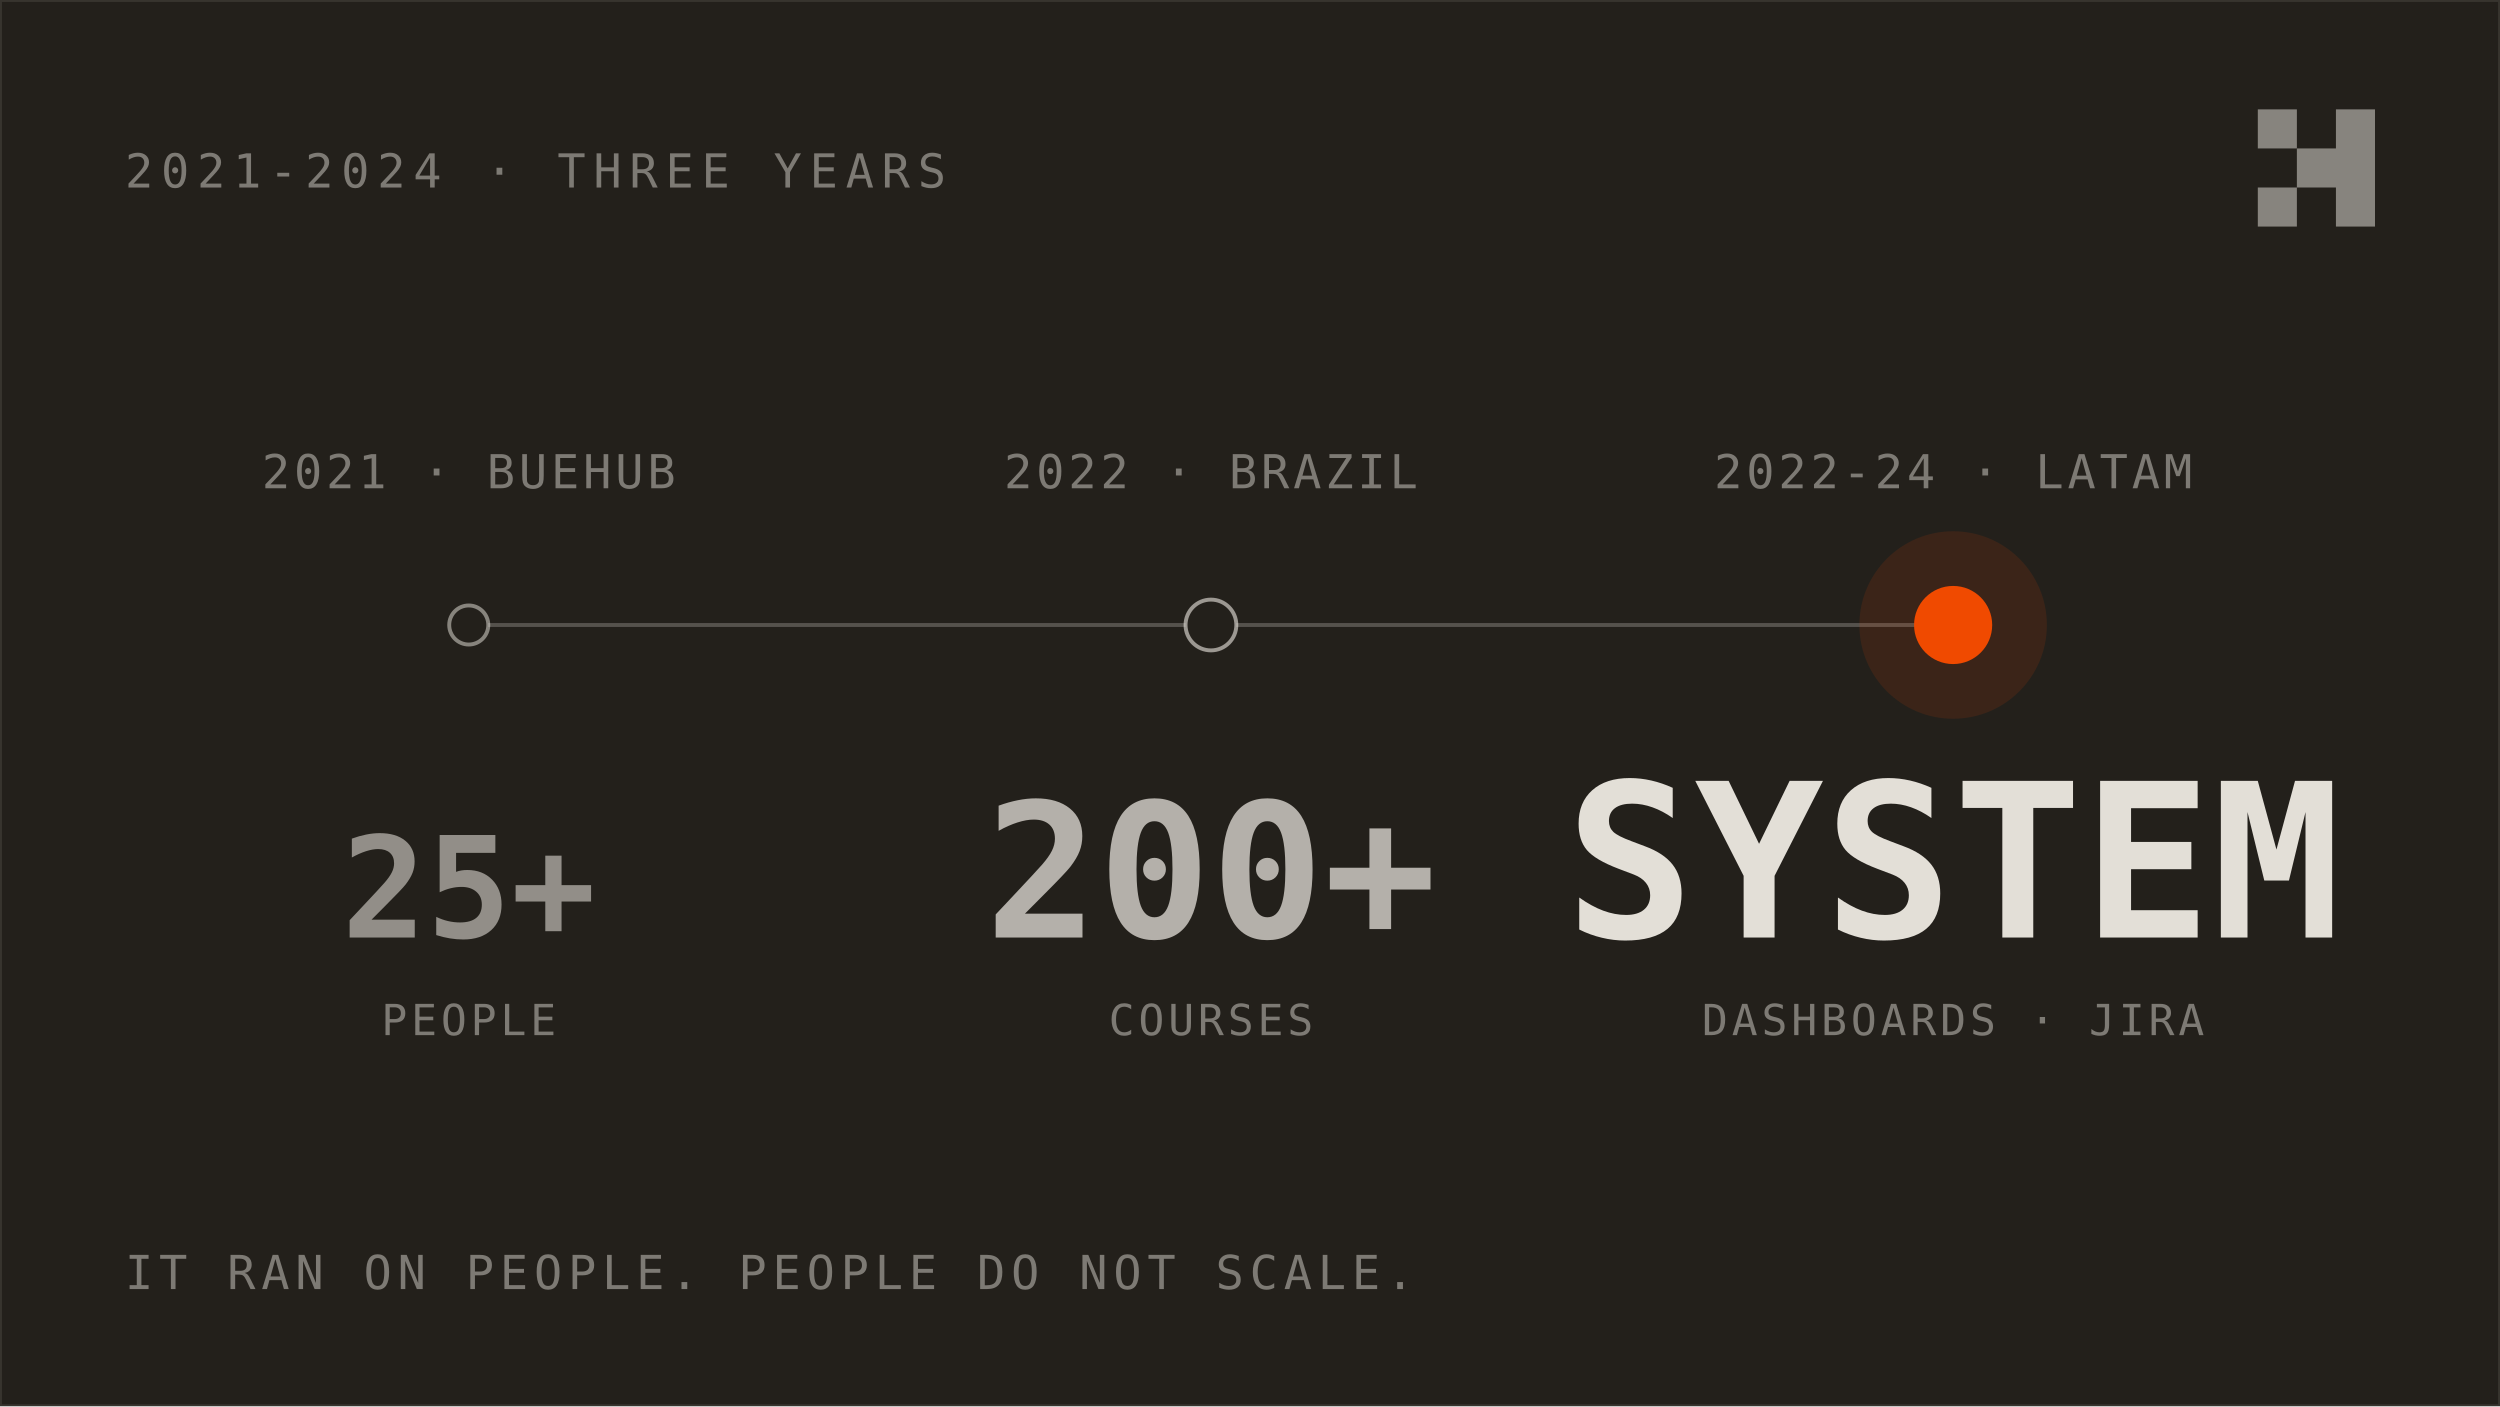
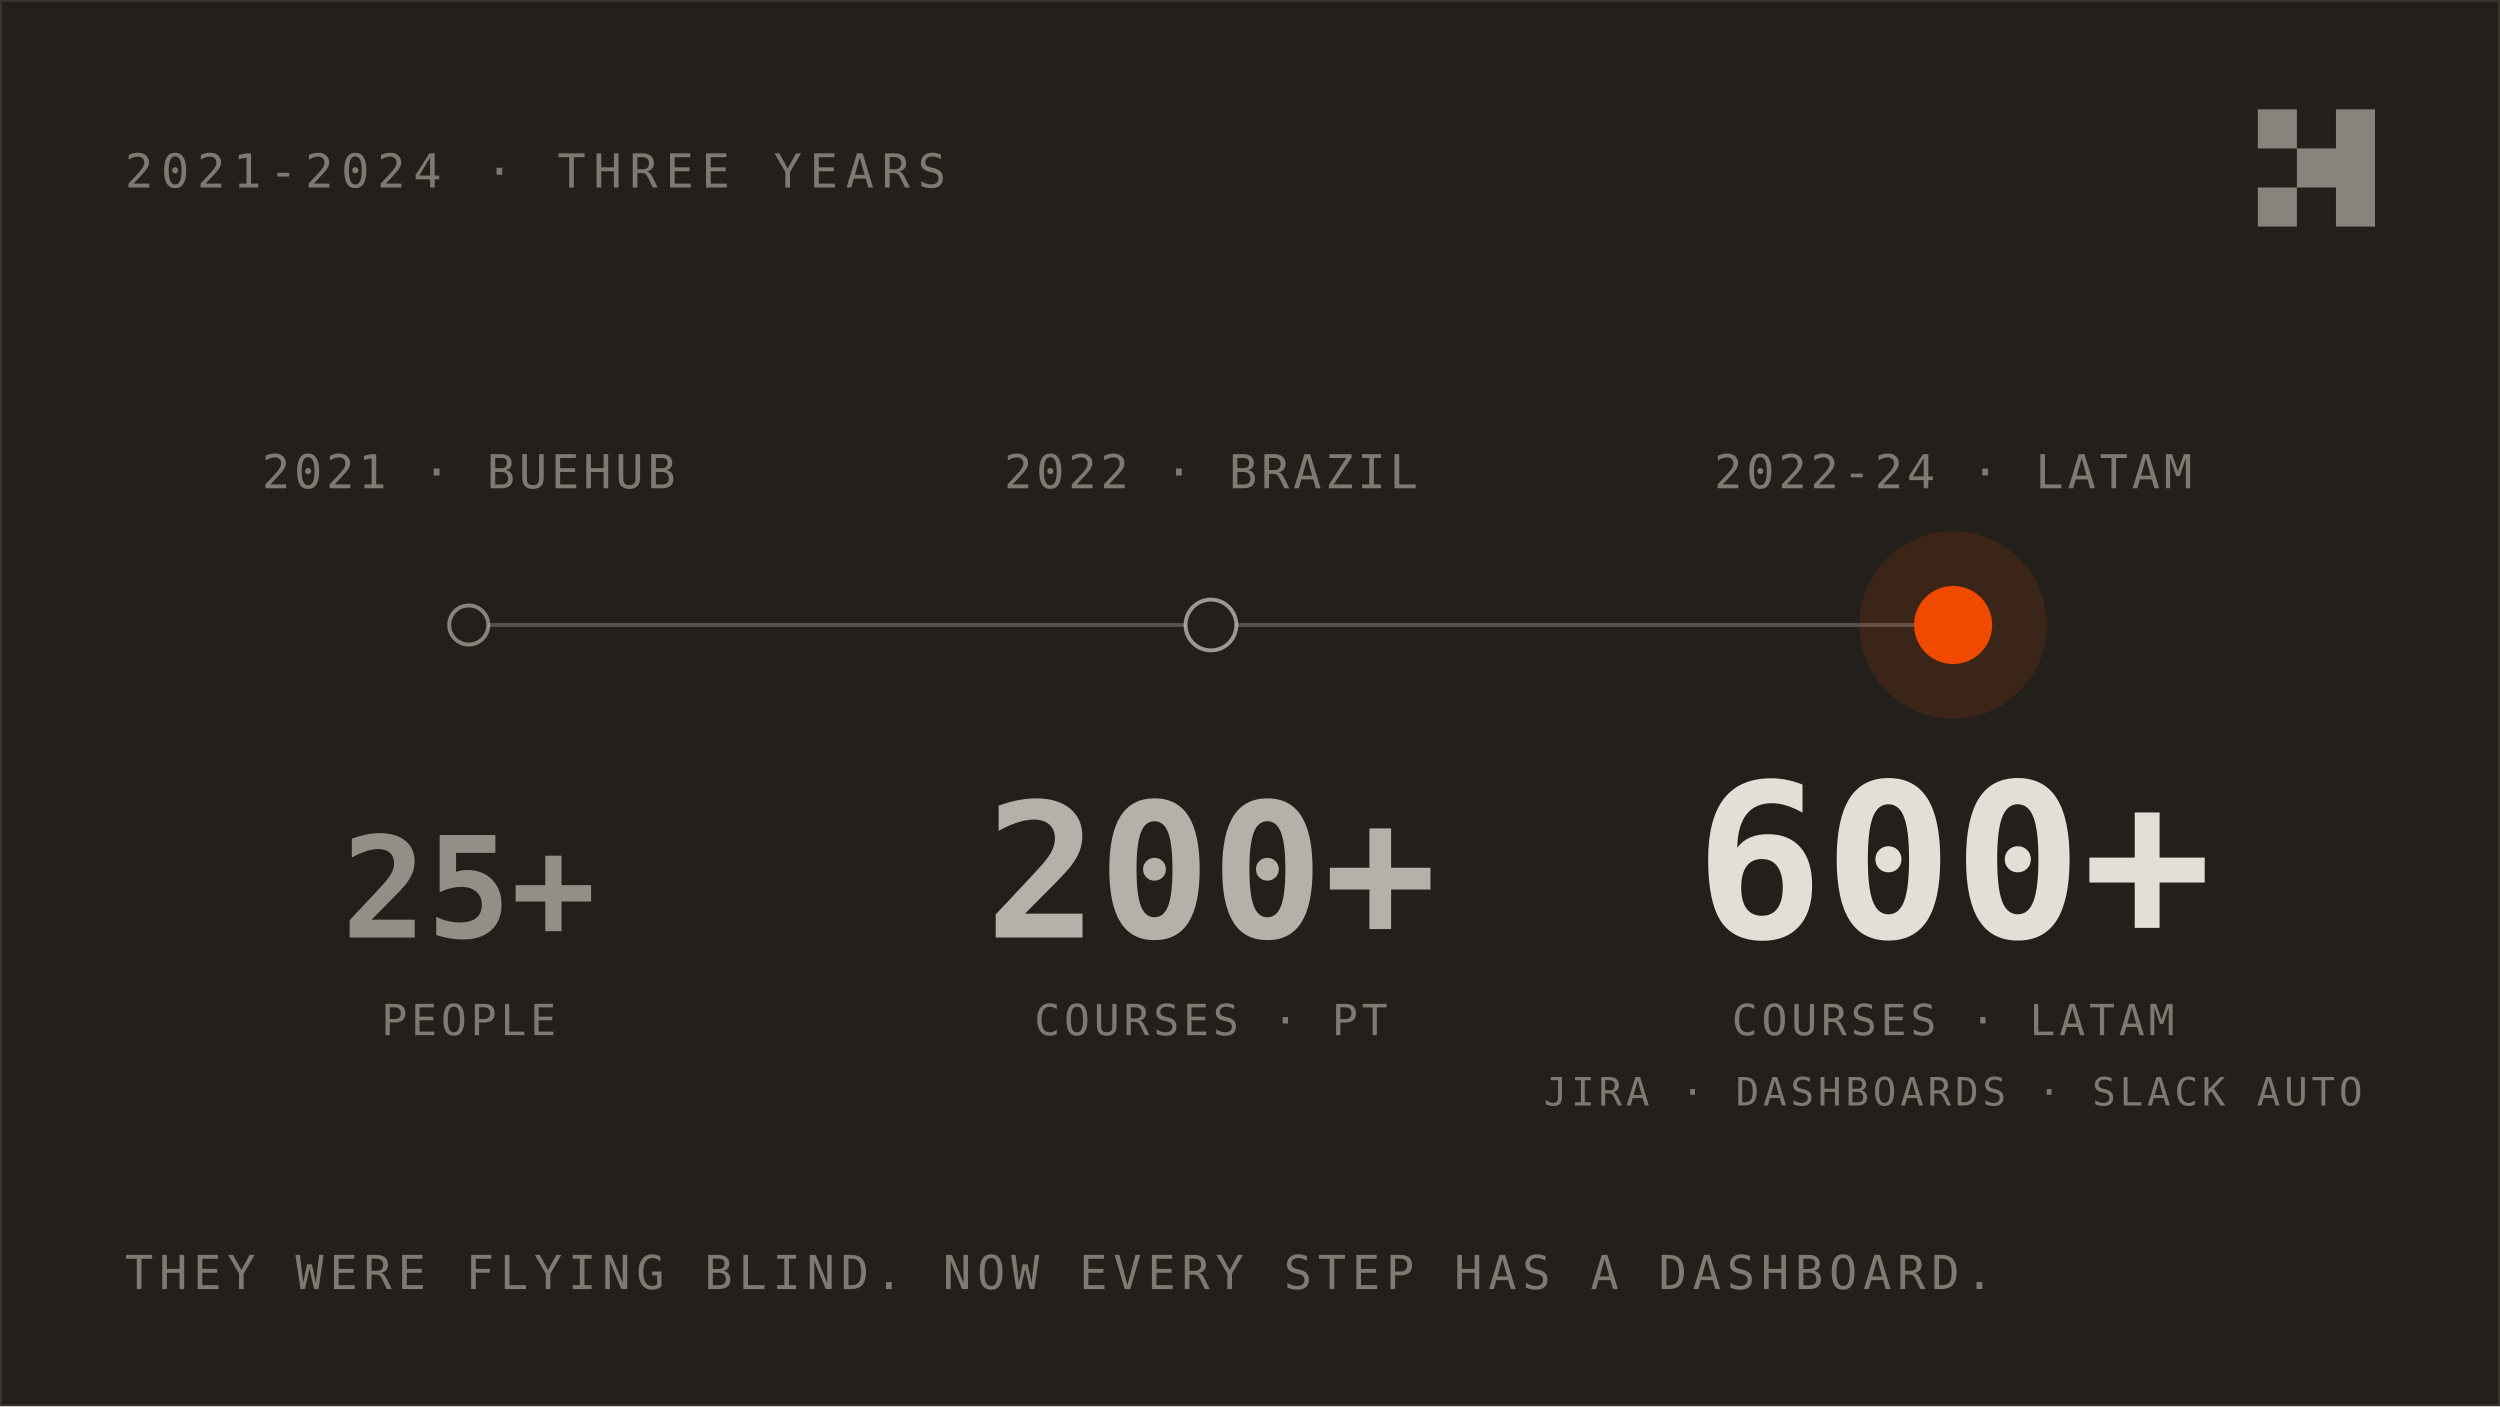
<svg xmlns="http://www.w3.org/2000/svg" width="1280" height="720" viewBox="0 0 1280 720">
  <rect width="1280" height="720" fill="#23201b" />
  <rect x="0.5" y="0.5" width="1279" height="719" fill="none" stroke="#ece8e1" stroke-opacity="0.10" />
  <text x="64" y="96" font-family="'IBM Plex Mono', ui-monospace, 'DejaVu Sans Mono', monospace" font-size="24" letter-spacing="4" fill="#ece8e1" fill-opacity="0.45">2021-2024 · THREE YEARS</text>
  <g fill="#ece8e1" opacity="0.5">
    <rect x="1196" y="56" width="20" height="60" />
    <rect x="1176" y="76" width="40" height="20" />
    <rect x="1156" y="56" width="20" height="20" />
    <rect x="1156" y="96" width="20" height="20" />
  </g>
  <g text-anchor="middle" font-family="'IBM Plex Mono', ui-monospace, 'DejaVu Sans Mono', monospace" font-size="24" letter-spacing="2" fill="#ece8e1" fill-opacity="0.45">
    <text x="240" y="250">2021 · BUEHUB</text>
    <text x="620" y="250">2022 · BRAZIL</text>
    <text x="1000" y="250">2022-24 · LATAM</text>
  </g>
  <line x1="240" y1="320" x2="1000" y2="320" stroke="#ece8e1" stroke-opacity="0.25" stroke-width="2" />
  <circle cx="240" cy="320" r="10" fill="#23201b" stroke="#ece8e1" stroke-opacity="0.5" stroke-width="2" />
  <circle cx="620" cy="320" r="13" fill="#23201b" stroke="#ece8e1" stroke-opacity="0.6" stroke-width="2" />
  <circle cx="1000" cy="320" r="48" fill="#f04a00" fill-opacity="0.12" />
  <circle cx="1000" cy="320" r="20" fill="#f04a00" />
  <g text-anchor="middle" font-family="'IBM Plex Mono', ui-monospace, 'DejaVu Sans Mono', monospace" font-weight="600" fill="#ece8e1">
    <text x="240" y="480" font-size="72" fill-opacity="0.55">25+</text>
    <text x="620" y="480" font-size="96" fill-opacity="0.72">200+</text>
-     <text x="1000" y="480" font-size="110" fill-opacity="0.95">SYSTEM</text>
+     <text x="1000" y="480" font-size="110" fill-opacity="0.95">600+</text>
  </g>
  <g text-anchor="middle" font-family="'IBM Plex Mono', ui-monospace, 'DejaVu Sans Mono', monospace" font-size="22" letter-spacing="2" fill="#ece8e1" fill-opacity="0.45">
    <text x="240" y="530">PEOPLE</text>
-     <text x="620" y="530">COURSES</text>
-     <text x="1000" y="530">DASHBOARDS · JIRA</text>
+     <text x="620" y="530">COURSES · PT</text>
+     <text x="1000" y="530">COURSES · LATAM</text>
  </g>
-   <text x="64" y="660" font-family="'IBM Plex Mono', ui-monospace, 'DejaVu Sans Mono', monospace" font-size="24" letter-spacing="3" fill="#ece8e1" fill-opacity="0.45">IT RAN ON PEOPLE. PEOPLE DO NOT SCALE.</text>
+   <text x="1000" y="566" text-anchor="middle" font-family="'IBM Plex Mono', ui-monospace, 'DejaVu Sans Mono', monospace" font-size="20" letter-spacing="2" fill="#ece8e1" fill-opacity="0.45">JIRA · DASHBOARDS · SLACK AUTO</text>
+   <text x="64" y="660" font-family="'IBM Plex Mono', ui-monospace, 'DejaVu Sans Mono', monospace" font-size="24" letter-spacing="3" fill="#ece8e1" fill-opacity="0.45">THEY WERE FLYING BLIND. NOW EVERY STEP HAS A DASHBOARD.</text>
</svg>
